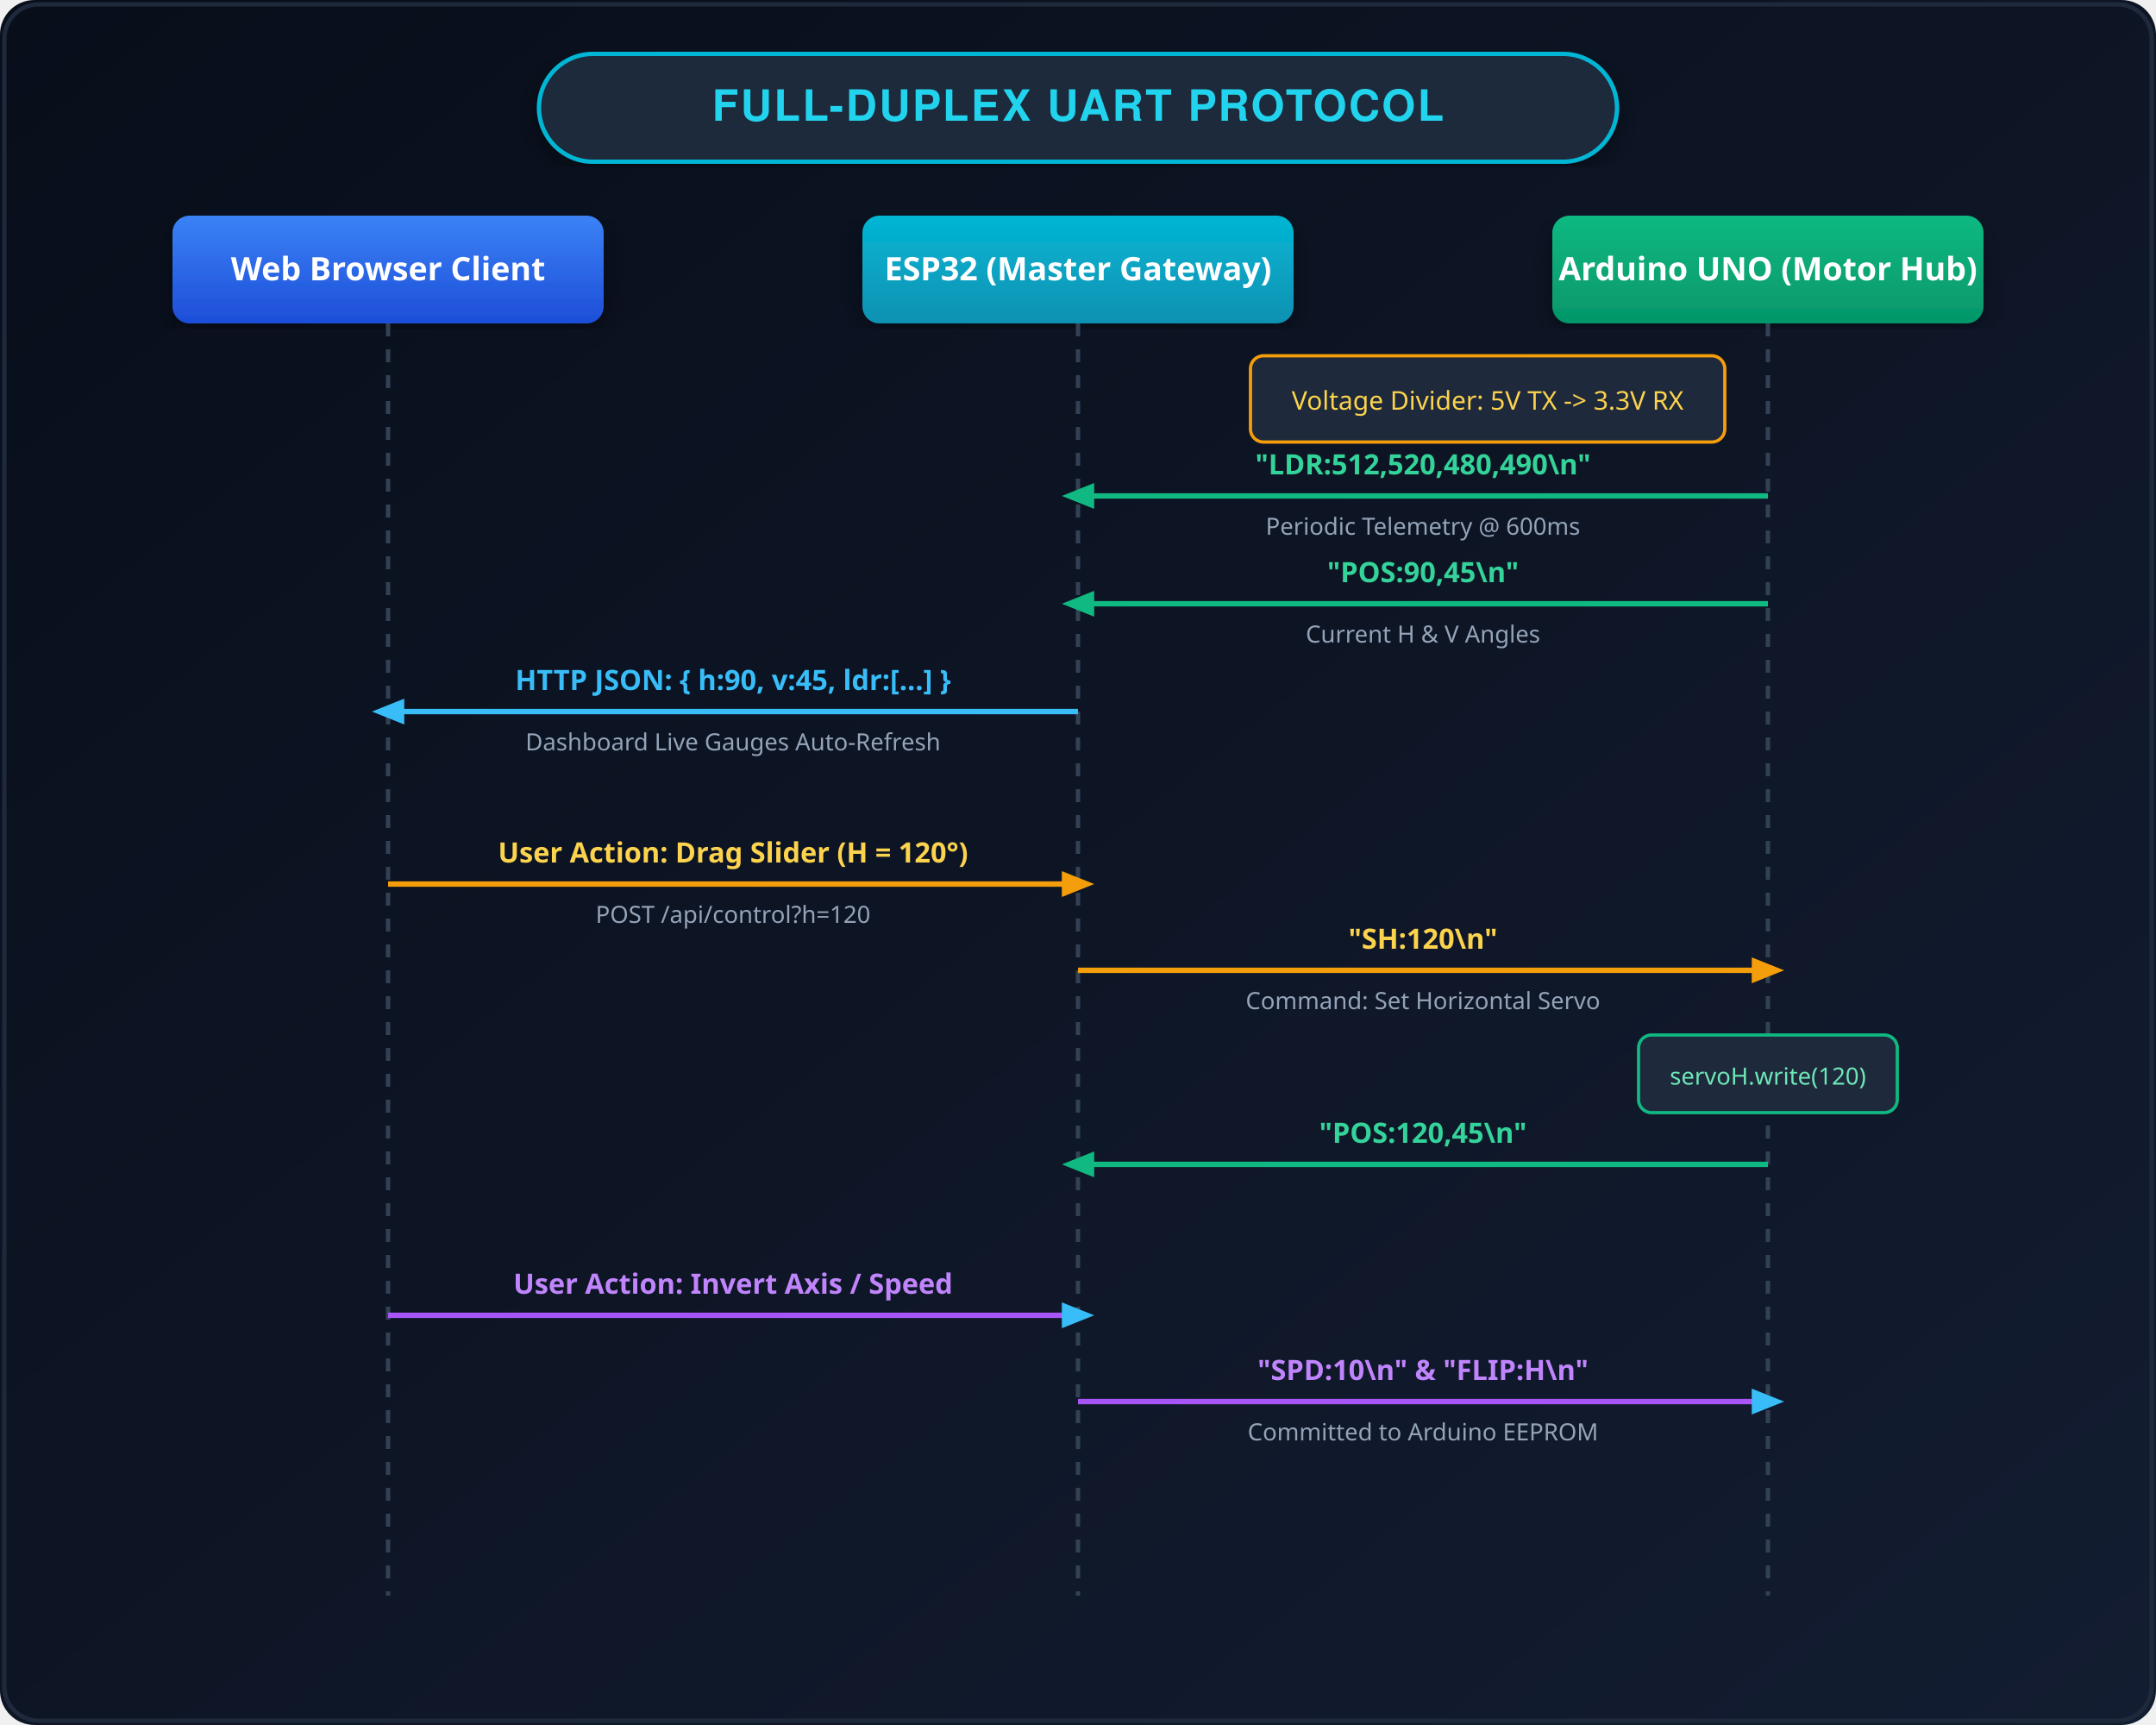
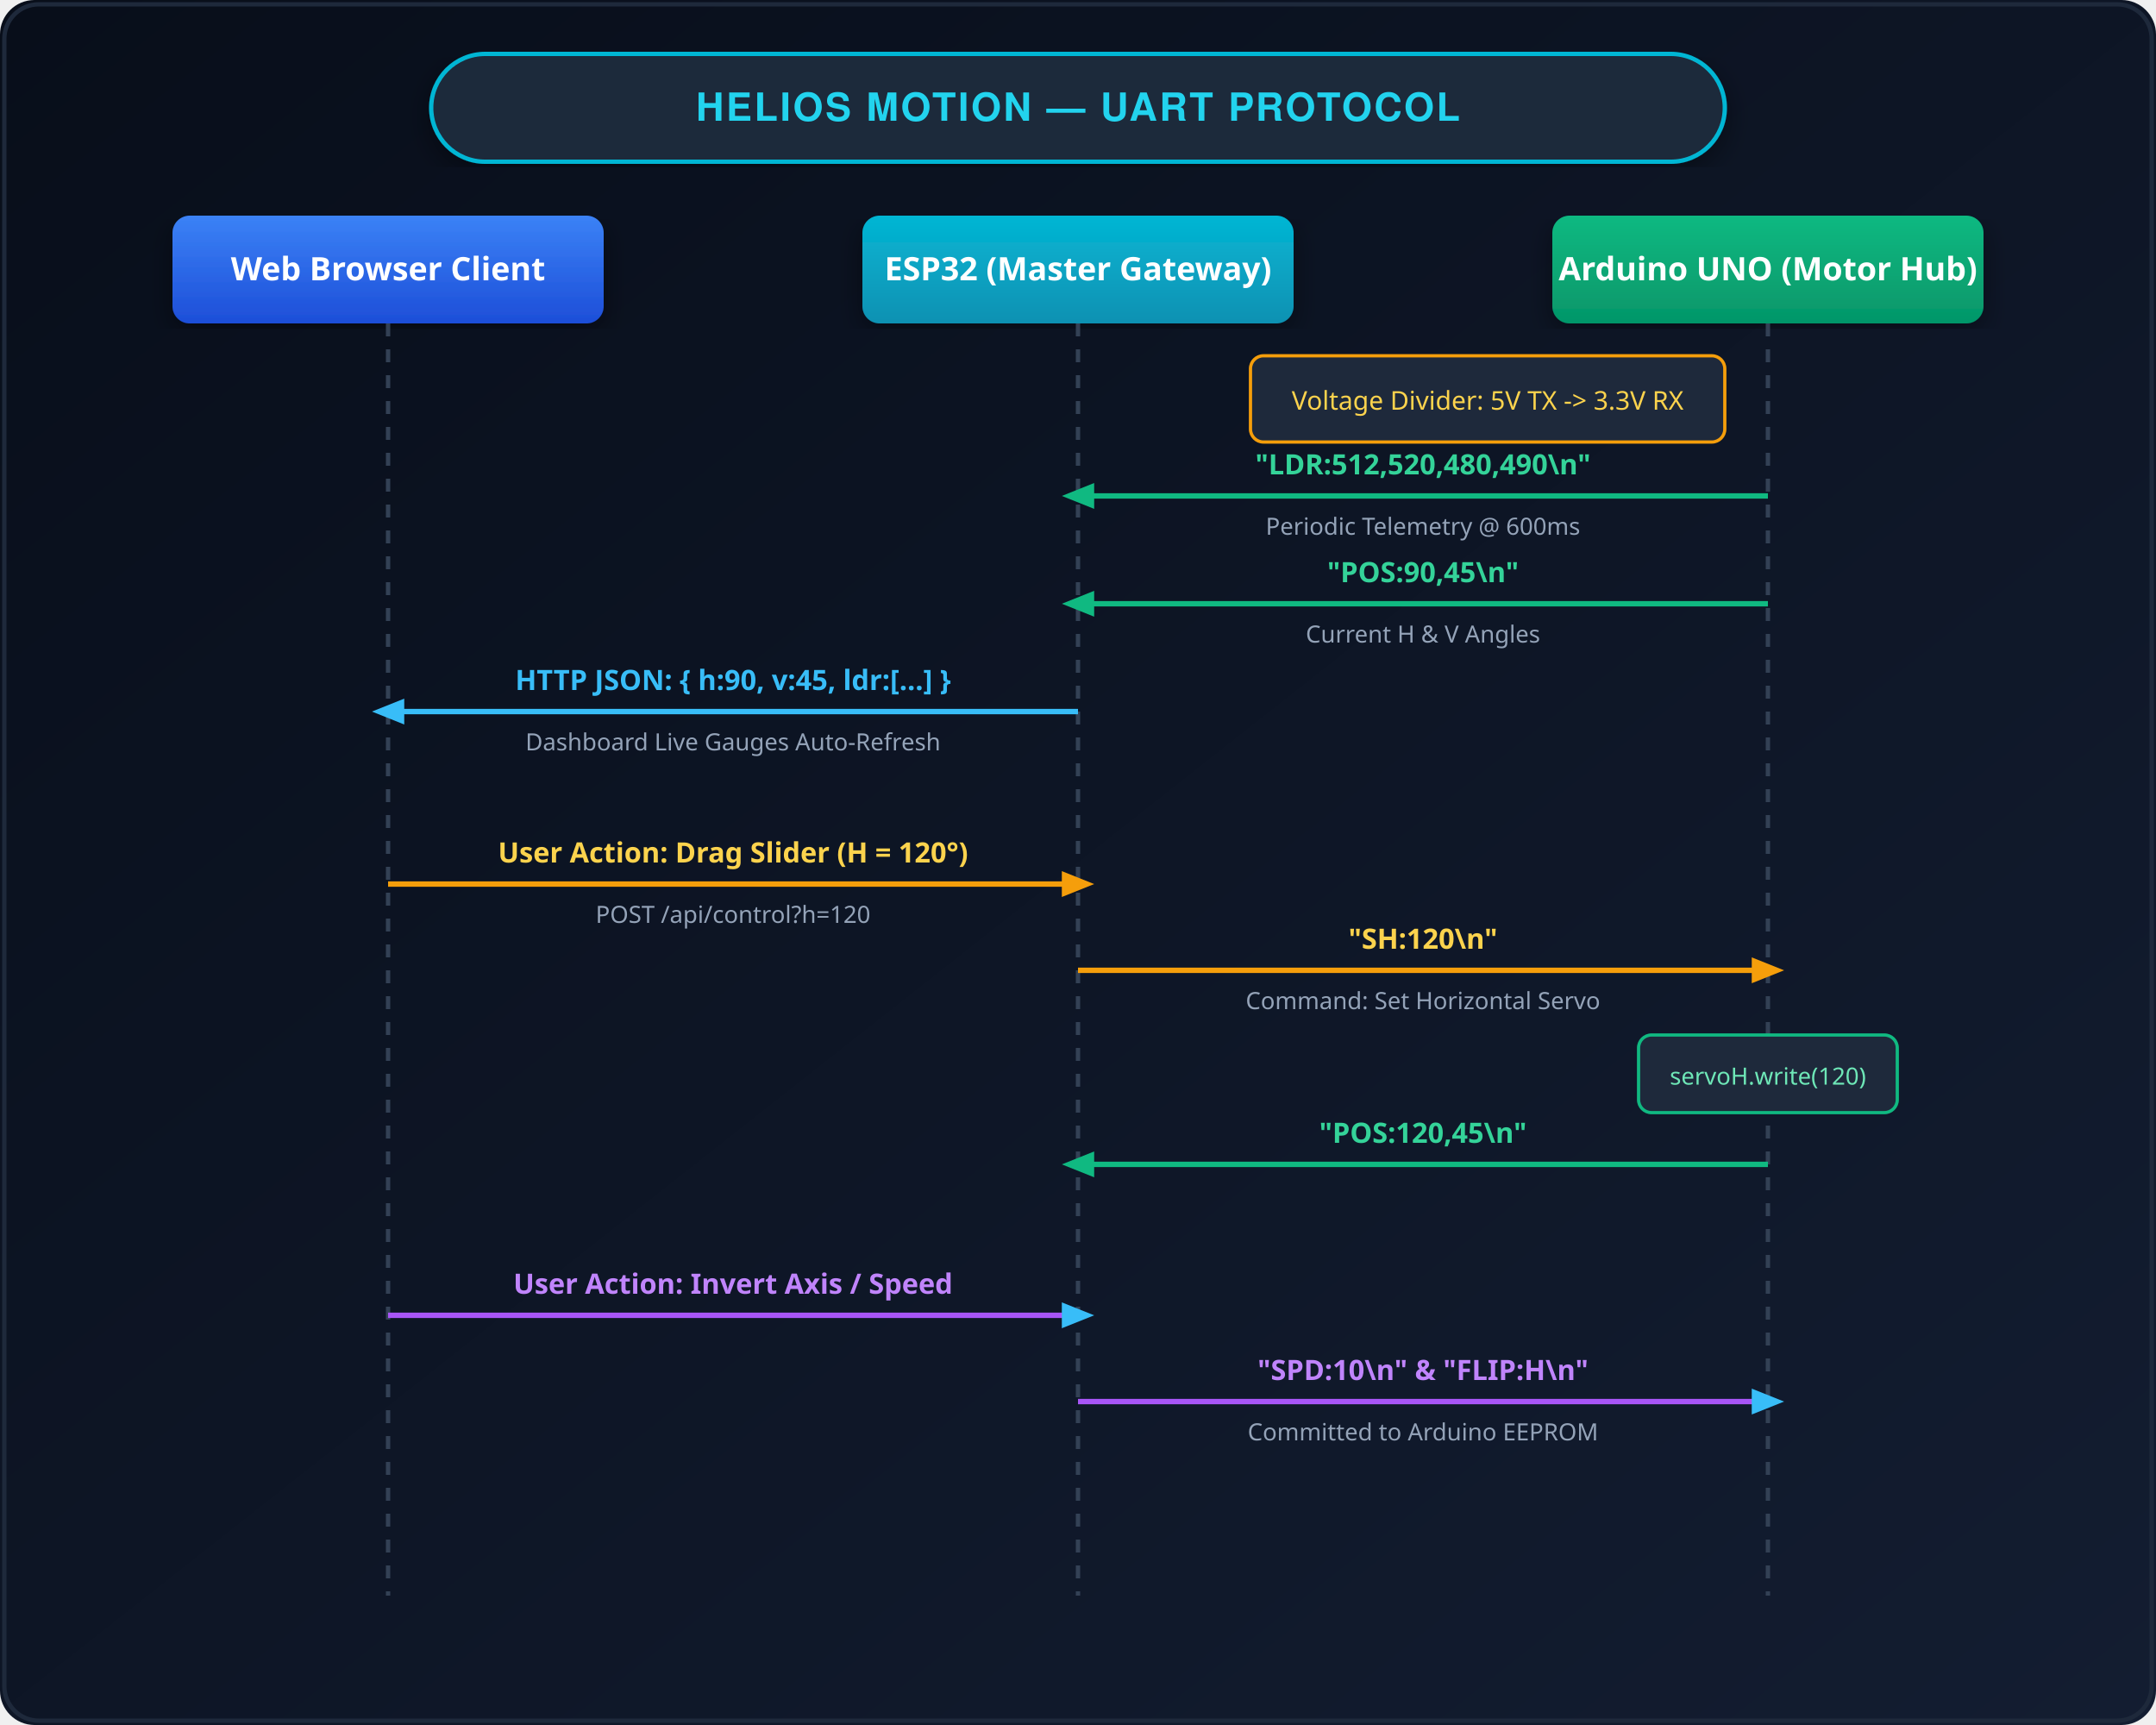
<svg xmlns="http://www.w3.org/2000/svg" viewBox="0 0 1000 800" width="1000" height="800">
  <defs>
    <linearGradient id="bgGrad3" x1="0%" y1="0%" x2="100%" y2="100%">
      <stop offset="0%" style="stop-color:#080e1a" />
      <stop offset="100%" style="stop-color:#131d31" />
    </linearGradient>
    <linearGradient id="lane1" x1="0%" y1="0%" x2="0%" y2="100%">
      <stop offset="0%" style="stop-color:#3b82f6" />
      <stop offset="100%" style="stop-color:#1d4ed8" />
    </linearGradient>
    <linearGradient id="lane2" x1="0%" y1="0%" x2="0%" y2="100%">
      <stop offset="0%" style="stop-color:#06b6d4" />
      <stop offset="100%" style="stop-color:#0891b2" />
    </linearGradient>
    <linearGradient id="lane3" x1="0%" y1="0%" x2="0%" y2="100%">
      <stop offset="0%" style="stop-color:#10b981" />
      <stop offset="100%" style="stop-color:#059669" />
    </linearGradient>
    <filter id="shadow3" x="-5%" y="-5%" width="110%" height="110%">
      <feDropShadow dx="0" dy="4" stdDeviation="6" flood-color="#000" flood-opacity="0.4" />
    </filter>
    <marker id="arrowB" viewBox="0 0 10 10" refX="5" refY="5" markerWidth="6" markerHeight="6" orient="auto-start-reverse">
      <path d="M 0 1 L 10 5 L 0 9 z" fill="#38bdf8" />
    </marker>
    <marker id="arrowG" viewBox="0 0 10 10" refX="5" refY="5" markerWidth="6" markerHeight="6" orient="auto-start-reverse">
      <path d="M 0 1 L 10 5 L 0 9 z" fill="#10b981" />
    </marker>
    <marker id="arrowA" viewBox="0 0 10 10" refX="5" refY="5" markerWidth="6" markerHeight="6" orient="auto-start-reverse">
      <path d="M 0 1 L 10 5 L 0 9 z" fill="#f59e0b" />
    </marker>
  </defs>
  <rect width="1000" height="800" fill="url(#bgGrad3)" rx="16" />
  <rect x="2" y="2" width="996" height="796" fill="none" stroke="#1e293b" stroke-width="2" rx="16" />
-   <rect x="250" y="25" width="500" height="50" rx="25" fill="#1e293b" stroke="#06b6d4" stroke-width="2" filter="url(#shadow3)" />
-   <text x="500" y="56" text-anchor="middle" fill="#22d3ee" font-family="Segoe UI, Helvetica, Arial, sans-serif" font-size="20" font-weight="bold" letter-spacing="1">FULL-DUPLEX UART PROTOCOL</text>
+   <rect x="200" y="25" width="600" height="50" rx="25" fill="#1e293b" stroke="#06b6d4" stroke-width="2" filter="url(#shadow3)" />
+   <text x="500" y="56" text-anchor="middle" fill="#22d3ee" font-family="Segoe UI, Helvetica, Arial, sans-serif" font-size="18" font-weight="bold" letter-spacing="1">HELIOS MOTION — UART PROTOCOL</text>
  <rect x="80" y="100" width="200" height="50" rx="8" fill="url(#lane1)" filter="url(#shadow3)" />
  <text x="180" y="130" text-anchor="middle" fill="#fff" font-family="Segoe UI, sans-serif" font-size="15" font-weight="bold">Web Browser Client</text>
  <line x1="180" y1="150" x2="180" y2="740" stroke="#334155" stroke-width="2" stroke-dasharray="6,6" />
  <rect x="400" y="100" width="200" height="50" rx="8" fill="url(#lane2)" filter="url(#shadow3)" />
  <text x="500" y="130" text-anchor="middle" fill="#fff" font-family="Segoe UI, sans-serif" font-size="15" font-weight="bold">ESP32 (Master Gateway)</text>
  <line x1="500" y1="150" x2="500" y2="740" stroke="#334155" stroke-width="2" stroke-dasharray="6,6" />
  <rect x="720" y="100" width="200" height="50" rx="8" fill="url(#lane3)" filter="url(#shadow3)" />
  <text x="820" y="130" text-anchor="middle" fill="#fff" font-family="Segoe UI, sans-serif" font-size="15" font-weight="bold">Arduino UNO (Motor Hub)</text>
  <line x1="820" y1="150" x2="820" y2="740" stroke="#334155" stroke-width="2" stroke-dasharray="6,6" />
  <rect x="580" y="165" width="220" height="40" rx="6" fill="#1e293b" stroke="#f59e0b" stroke-width="1.5" />
  <text x="690" y="190" text-anchor="middle" fill="#fcd34d" font-family="Segoe UI, sans-serif" font-size="12">Voltage Divider: 5V TX -&gt; 3.3V RX</text>
  <line x1="820" y1="230" x2="500" y2="230" stroke="#10b981" stroke-width="2.5" marker-end="url(#arrowG)" />
  <text x="660" y="220" text-anchor="middle" fill="#34d399" font-family="Segoe UI, sans-serif" font-size="13" font-weight="bold">"LDR:512,520,480,490\n"</text>
  <text x="660" y="248" text-anchor="middle" fill="#94a3b8" font-family="Segoe UI, sans-serif" font-size="11">Periodic Telemetry @ 600ms</text>
  <line x1="820" y1="280" x2="500" y2="280" stroke="#10b981" stroke-width="2.5" marker-end="url(#arrowG)" />
  <text x="660" y="270" text-anchor="middle" fill="#34d399" font-family="Segoe UI, sans-serif" font-size="13" font-weight="bold">"POS:90,45\n"</text>
  <text x="660" y="298" text-anchor="middle" fill="#94a3b8" font-family="Segoe UI, sans-serif" font-size="11">Current H &amp; V Angles</text>
  <line x1="500" y1="330" x2="180" y2="330" stroke="#38bdf8" stroke-width="2.5" marker-end="url(#arrowB)" />
  <text x="340" y="320" text-anchor="middle" fill="#38bdf8" font-family="Segoe UI, sans-serif" font-size="13" font-weight="bold">HTTP JSON: { h:90, v:45, ldr:[...] }</text>
  <text x="340" y="348" text-anchor="middle" fill="#94a3b8" font-family="Segoe UI, sans-serif" font-size="11">Dashboard Live Gauges Auto-Refresh</text>
  <line x1="180" y1="410" x2="500" y2="410" stroke="#f59e0b" stroke-width="2.5" marker-end="url(#arrowA)" />
  <text x="340" y="400" text-anchor="middle" fill="#fcd34d" font-family="Segoe UI, sans-serif" font-size="13" font-weight="bold">User Action: Drag Slider (H = 120°)</text>
  <text x="340" y="428" text-anchor="middle" fill="#94a3b8" font-family="Segoe UI, sans-serif" font-size="11">POST /api/control?h=120</text>
  <line x1="500" y1="450" x2="820" y2="450" stroke="#f59e0b" stroke-width="2.5" marker-end="url(#arrowA)" />
  <text x="660" y="440" text-anchor="middle" fill="#fcd34d" font-family="Segoe UI, sans-serif" font-size="13" font-weight="bold">"SH:120\n"</text>
  <text x="660" y="468" text-anchor="middle" fill="#94a3b8" font-family="Segoe UI, sans-serif" font-size="11">Command: Set Horizontal Servo</text>
  <rect x="760" y="480" width="120" height="36" rx="6" fill="#1e293b" stroke="#10b981" stroke-width="1.5" />
  <text x="820" y="503" text-anchor="middle" fill="#6ee7b7" font-family="Segoe UI, sans-serif" font-size="11">servoH.write(120)</text>
  <line x1="820" y1="540" x2="500" y2="540" stroke="#10b981" stroke-width="2.5" marker-end="url(#arrowG)" />
  <text x="660" y="530" text-anchor="middle" fill="#34d399" font-family="Segoe UI, sans-serif" font-size="13" font-weight="bold">"POS:120,45\n"</text>
  <line x1="180" y1="610" x2="500" y2="610" stroke="#a855f7" stroke-width="2.5" marker-end="url(#arrowB)" />
  <text x="340" y="600" text-anchor="middle" fill="#c084fc" font-family="Segoe UI, sans-serif" font-size="13" font-weight="bold">User Action: Invert Axis / Speed</text>
  <line x1="500" y1="650" x2="820" y2="650" stroke="#a855f7" stroke-width="2.5" marker-end="url(#arrowB)" />
  <text x="660" y="640" text-anchor="middle" fill="#c084fc" font-family="Segoe UI, sans-serif" font-size="13" font-weight="bold">"SPD:10\n" &amp; "FLIP:H\n"</text>
  <text x="660" y="668" text-anchor="middle" fill="#94a3b8" font-family="Segoe UI, sans-serif" font-size="11">Committed to Arduino EEPROM</text>
</svg>
